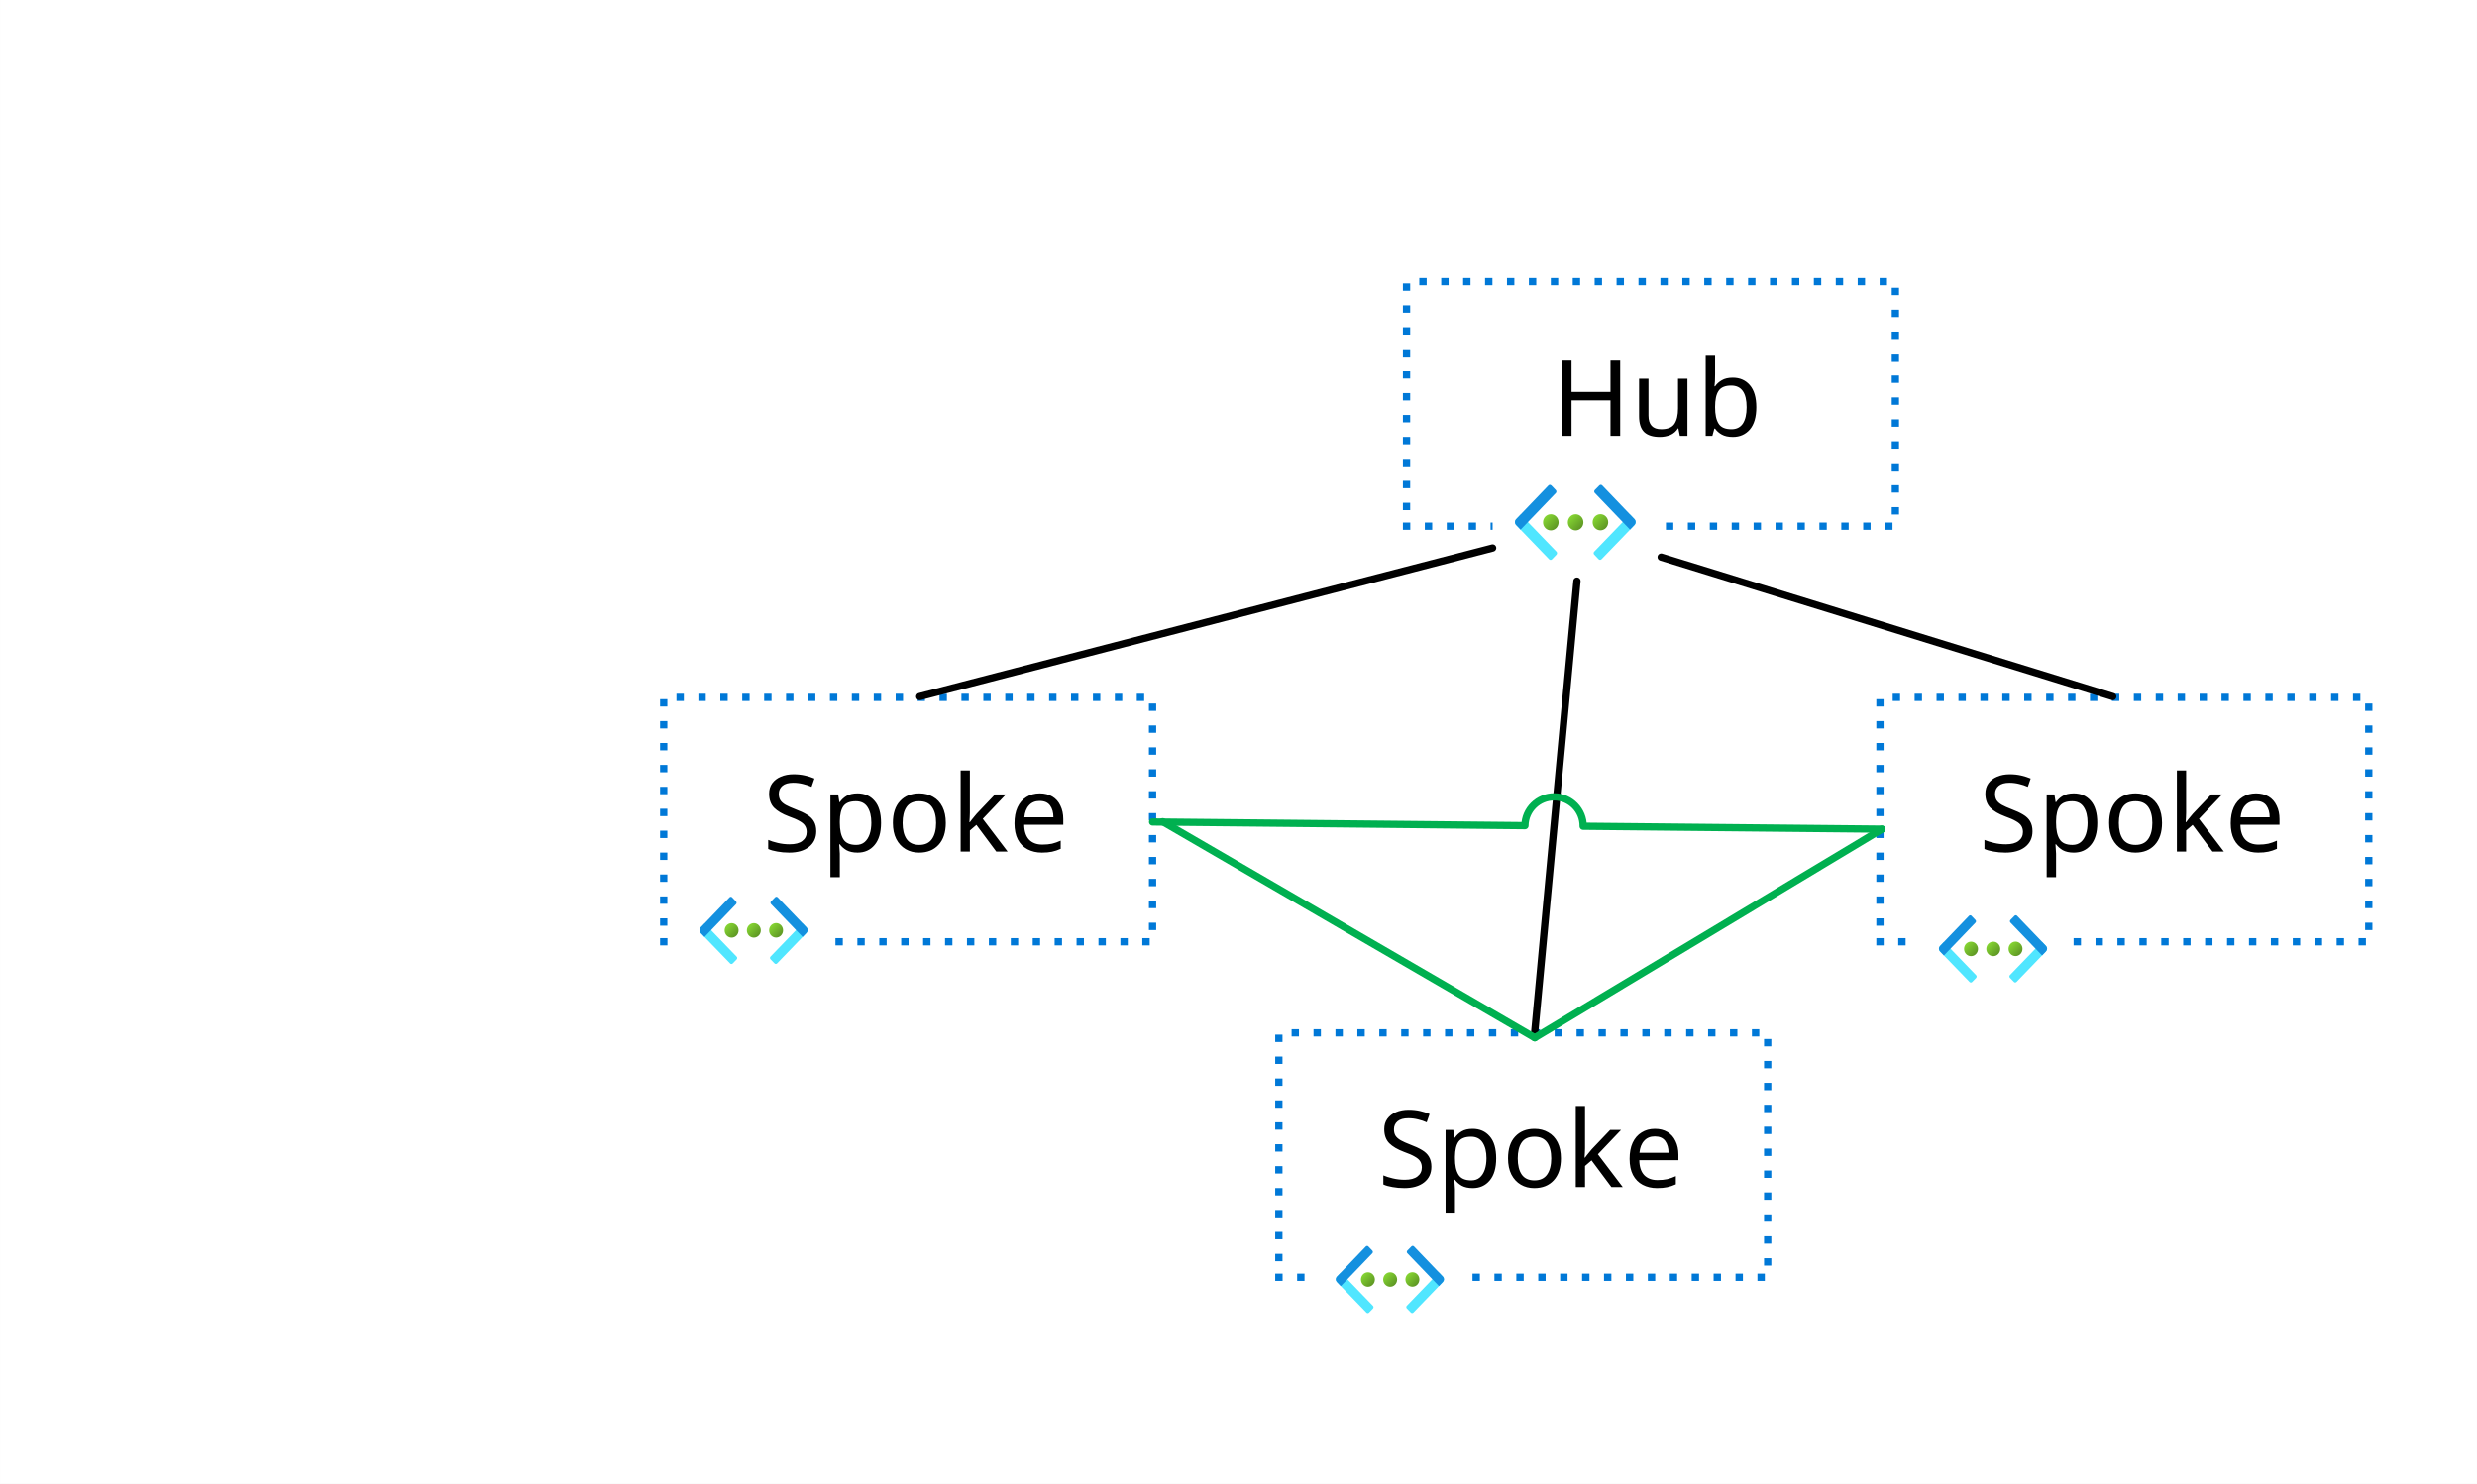
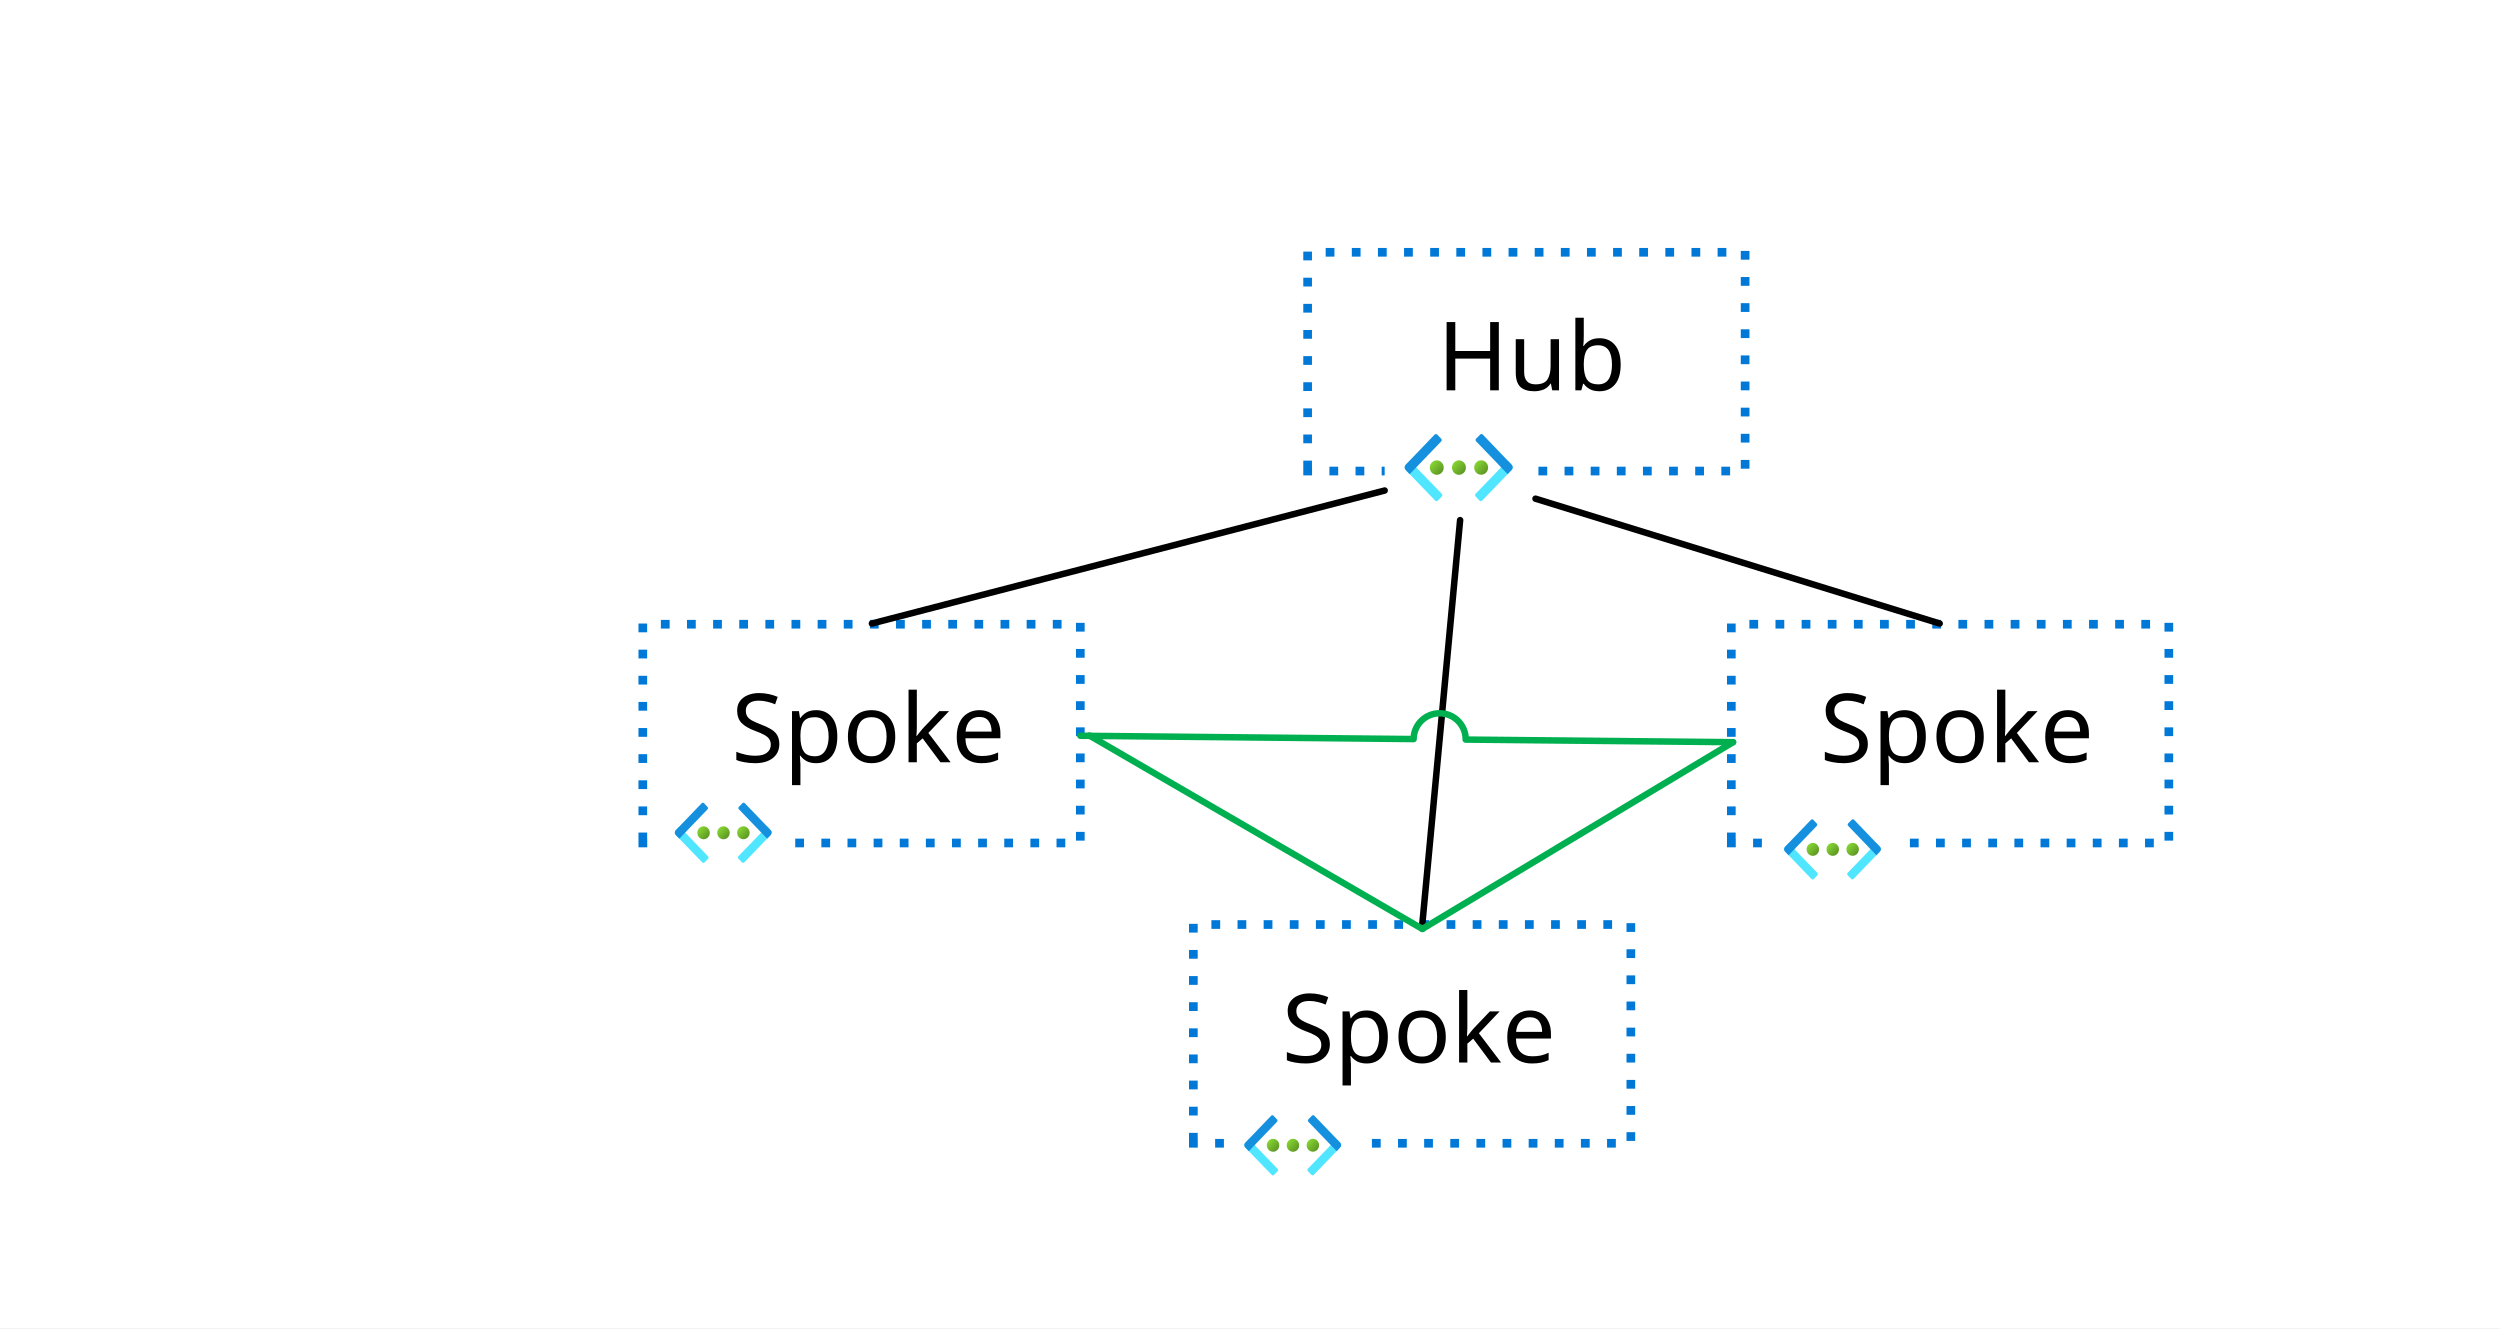
- <svg xmlns="http://www.w3.org/2000/svg" width="3.547in" height="2.125in" viewBox="0 0 255.375 153" xml:space="preserve" color-interpolation-filters="sRGB" class="st13">
+ <svg xmlns="http://www.w3.org/2000/svg" width="4in" height="2.125in" viewBox="0 0 288 153" xml:space="preserve" color-interpolation-filters="sRGB" class="st13">
  <style type="text/css">
	
		.st1 {fill:#ffffff;stroke:none;stroke-linecap:round;stroke-linejoin:round;stroke-width:0.75}
- 		.st2 {fill:none;stroke:#0078d7;stroke-dasharray:0.01,2.25;stroke-width:0.75}
+ 		.st2 {fill:none;stroke:#0078d7;stroke-dasharray:0.01,3;stroke-width:1}
		.st3 {fill:#ffffff;stroke:none;stroke-linecap:butt;stroke-width:7.2}
		.st4 {fill:#000000;font-family:Segoe UI;font-size:0.917em}
		.st5 {fill:#ffffff;stroke:none;stroke-linecap:round;stroke-linejoin:round;stroke-width:0.24}
		.st6 {fill:url(#grad0-14);stroke:none;stroke-linecap:butt;stroke-width:0.75}
		.st7 {fill:url(#grad0-18);stroke:none;stroke-linecap:butt;stroke-width:0.75}
		.st8 {fill:#50e6ff;stroke:none;stroke-linecap:butt;stroke-width:0.75}
		.st9 {fill:#1490df;stroke:none;stroke-linecap:butt;stroke-width:0.75}
		.st10 {fill:#ffffff;stroke:none;stroke-linecap:butt}
		.st11 {stroke:#000000;stroke-linecap:round;stroke-linejoin:round;stroke-width:0.75}
		.st12 {stroke:#00b050;stroke-linecap:round;stroke-linejoin:round;stroke-width:0.75}
		.st13 {fill:none;fill-rule:evenodd;font-size:12px;overflow:visible;stroke-linecap:square;stroke-miterlimit:3}
	
	</style>
  <defs id="Patterns_And_Gradients">
    <linearGradient id="grad0-14" x1="0" y1="0" x2="1" y2="0" gradientTransform="rotate(44.92 0.5 0.5)">
      <stop offset="0" stop-color="#86d633" stop-opacity="1" />
      <stop offset="1" stop-color="#5e9624" stop-opacity="1" />
    </linearGradient>
    <linearGradient id="grad0-18" x1="0" y1="0" x2="1" y2="0" gradientTransform="rotate(45.17522 0.5 0.5)">
      <stop offset="0" stop-color="#86d633" stop-opacity="1" />
      <stop offset="1" stop-color="#5e9624" stop-opacity="1" />
    </linearGradient>
  </defs>
  <g>
    <g id="shape1000-1">
-       <rect x="0" y="0" width="255.375" height="153" class="st1" />
+       <rect x="0" y="0" width="288" height="153" class="st1" />
    </g>
  </g>
  <g>
-     <g id="shape1001-3" transform="translate(145.013,-98.7358)">
+     <g id="shape1001-3" transform="translate(150.638,-98.7358)">
      <path d="M0 153 L50.4 153 L50.4 127.8 L0 127.8 L0 153 Z" class="st2" />
      <rect x="14.949" y="133.8" width="20.502" height="13.2" class="st3" />
      <text x="14.95" y="143.7" class="st4">Hub</text>
    </g>
-     <g id="group1002-7" transform="translate(153.888,-93.0789)">
+     <g id="group1002-7" transform="translate(159.513,-93.0789)">
      <g id="shape1003-8">
        <rect x="0" y="140.886" width="17.378" height="12.114" class="st5" />
      </g>
      <g id="group1004-10" transform="translate(2.30481,-2.18499)">
        <g id="shape1005-11" transform="translate(8.00714,-3.04549)">
          <ellipse cx="0.802" cy="152.167" rx="0.802" ry="0.833" class="st6" />
        </g>
        <g id="shape1006-15" transform="translate(5.44972,-3.03831)">
          <ellipse cx="0.802" cy="152.167" rx="0.802" ry="0.833" class="st7" />
        </g>
        <g id="shape1007-19" transform="translate(2.89229,-3.03831)">
          <ellipse cx="0.802" cy="152.167" rx="0.802" ry="0.833" class="st7" />
        </g>
        <g id="shape1008-22" transform="translate(0.00587515,-2.84217E-14)">
          <path d="M4.27 152.46 L3.81 152.94 a0.207 0.215 0 0 1 -0.293 0 L0.12 149.42 a0.415 0.431 0 0 1          -0.001 -0.609 L0.58 148.33 L4.27 152.15 a0.207 0.215 0 0 1 0 0.305 L4.27 152.46          Z" class="st8" />
        </g>
        <g id="shape1009-24" transform="translate(0,-3.11228)">
          <path d="M3.75 148.44 L4.21 148.92 a0.207 0.215 0 0 1 7.99361E-15 0.304 L0.58 153 L0.12 152.52 a0.415          0.431 0 0 1 -0.001 -0.61 L3.45 148.44 a0.207 0.215 0 0 1 0.293 0 L3.75 148.44          Z" class="st9" />
        </g>
        <g id="shape1010-26" transform="translate(8.11032,-0.00646337)">
          <path d="M3.75 148.33 L4.21 148.81 a0.415 0.431 0 0 1 1.77636E-15 0.609 L0.81 152.94 a0.207 0.215          0 0 1 -0.293 0 L0.06 152.46 a0.207 0.215 0 0 1 -2.10942E-15 -0.304 L3.75 148.33 Z" class="st8" />
        </g>
        <g id="shape1011-28" transform="translate(8.17149,-3.11659)">
          <path d="M4.15 152.52 L3.69 153 L0.06 149.22 a0.207 0.215 0 0 1 -3.55271E-15 -0.305 L0.53 148.44 a0.207          0.215 0 0 1 0.293 0 L4.15 151.91 a0.415 0.431 0 0 1 -0.001 0.61 L4.15 152.52          Z" class="st9" />
        </g>
      </g>
    </g>
-     <g id="shape1013-30" transform="translate(68.4267,-55.889)">
+     <g id="shape1013-30" transform="translate(74.0517,-55.889)">
      <path d="M0 153 L50.4 153 L50.4 127.8 L0 127.8 L0 153 Z" class="st2" />
-       <rect x="10.212" y="133.8" width="29.977" height="13.2" class="st10" />
+       <rect x="10.212" y="133.8" width="29.977" height="13.2" class="st3" />
      <text x="10.21" y="143.7" class="st4">Spoke</text>
    </g>
-     <g id="group1014-34" transform="translate(70.0461,-51.6316)">
+     <g id="group1014-34" transform="translate(75.6711,-51.6316)">
      <g id="shape1015-35">
        <rect x="0" y="142.137" width="15.583" height="10.863" class="st5" />
      </g>
      <g id="group1016-37" transform="translate(2.0667,-1.95926)">
        <g id="shape1017-38" transform="translate(7.17992,-2.73086)">
          <ellipse cx="0.719" cy="152.253" rx="0.719" ry="0.747" class="st6" />
        </g>
        <g id="shape1018-41" transform="translate(4.8867,-2.72442)">
          <ellipse cx="0.719" cy="152.253" rx="0.719" ry="0.747" class="st7" />
        </g>
        <g id="shape1019-44" transform="translate(2.59349,-2.72442)">
          <ellipse cx="0.719" cy="152.253" rx="0.719" ry="0.747" class="st7" />
        </g>
        <g id="shape1020-47" transform="translate(0.00526818,-2.84217E-14)">
          <path d="M3.83 152.52 L3.42 152.94 a0.186 0.193 0 0 1 -0.263 0 L0.11 149.79 a0.372 0.386 0 0 1          -0.001 -0.546 L0.52 148.81 L3.83 152.24 a0.186 0.193 0 0 1 -4.44089E-16 0.274          L3.83 152.52 Z" class="st8" />
        </g>
        <g id="shape1021-49" transform="translate(0,-2.79075)">
          <path d="M3.36 148.91 L3.77 149.34 a0.186 0.193 0 0 1 -4.44089E-16 0.273 L0.52 153 L0.11 152.57 a0.372          0.386 0 0 1 -0.001 -0.547 L3.1 148.91 a0.186 0.193 0 0 1 0.263 0 L3.36 148.91          Z" class="st9" />
        </g>
        <g id="shape1022-51" transform="translate(7.27243,-0.00579563)">
          <path d="M3.36 148.81 L3.77 149.24 a0.372 0.386 0 0 1 -8.88178E-16 0.546 L0.73 152.94 a0.186 0.193          0 0 1 -0.263 0 L0.05 152.51 a0.186 0.193 0 0 1 -1.66533E-15 -0.273 L3.36 148.81 Z" class="st8" />
        </g>
        <g id="shape1023-53" transform="translate(7.32728,-2.79461)">
          <path d="M3.72 152.57 L3.31 153 L0.05 149.61 a0.186 0.193 0 0 1 -1.30451E-15 -0.274 L0.47 148.91 a0.186          0.193 0 0 1 0.263 0 L3.72 152.02 a0.372 0.386 0 0 1 -0.001 0.547 L3.72 152.57          Z" class="st9" />
        </g>
      </g>
    </g>
-     <g id="shape1025-55" transform="translate(131.848,-21.2949)">
+     <g id="shape1025-55" transform="translate(137.473,-21.2949)">
      <path d="M0 153 L50.4 153 L50.4 127.8 L0 127.8 L0 153 Z" class="st2" />
      <rect x="10.212" y="133.8" width="29.977" height="13.2" class="st3" />
      <text x="10.21" y="143.7" class="st4">Spoke</text>
    </g>
-     <g id="shape1037-59" transform="translate(193.823,-55.889)">
+     <g id="shape1037-59" transform="translate(199.448,-55.889)">
      <path d="M0 153 L50.4 153 L50.4 127.8 L0 127.8 L0 153 Z" class="st2" />
-       <rect x="10.212" y="133.8" width="29.977" height="13.2" class="st3" />
+       <rect x="10.212" y="133.8" width="29.977" height="13.2" class="st10" />
      <text x="10.21" y="143.7" class="st4">Spoke</text>
    </g>
-     <g id="shape1048-63" transform="translate(153.888,-97.8311)">
+     <g id="shape1048-63" transform="translate(159.513,-97.8311)">
      <path d="M0 154.34 L-59.07 169.66" class="st11" />
    </g>
-     <g id="shape1049-66" transform="translate(169.401,-93.0789)">
+     <g id="shape1049-66" transform="translate(175.026,-93.0789)">
      <path d="M-6.82 153 L-11.18 199.58" class="st11" />
    </g>
-     <g id="shape1050-69" transform="translate(171.266,-97.3612)">
+     <g id="shape1050-69" transform="translate(176.891,-97.3612)">
      <path d="M0 154.81 L46.56 169.19" class="st11" />
    </g>
-     <g id="group1051-72" transform="translate(149.711,-100.496)">
+     <g id="group1051-72" transform="translate(155.336,-100.496)">
			</g>
-     <g id="group1075-73" transform="translate(136.546,-18)">
+     <g id="group1075-73" transform="translate(142.171,-18)">
      <g id="group1077-74" transform="translate(-0.895168,2.36843)">
        <g id="shape1078-75">
          <rect x="0" y="142.137" width="15.583" height="10.863" class="st5" />
        </g>
        <g id="group1079-77" transform="translate(2.0667,-1.95926)">
          <g id="shape1080-78" transform="translate(7.17992,-2.73086)">
            <ellipse cx="0.719" cy="152.253" rx="0.719" ry="0.747" class="st6" />
          </g>
          <g id="shape1081-81" transform="translate(4.8867,-2.72442)">
            <ellipse cx="0.719" cy="152.253" rx="0.719" ry="0.747" class="st7" />
          </g>
          <g id="shape1082-84" transform="translate(2.59349,-2.72442)">
            <ellipse cx="0.719" cy="152.253" rx="0.719" ry="0.747" class="st7" />
          </g>
          <g id="shape1083-87" transform="translate(0.00526818,-2.84217E-14)">
            <path d="M3.83 152.52 L3.42 152.94 a0.186 0.193 0 0 1 -0.263 0 L0.11 149.79 a0.372 0.386 0           0 1 -0.001 -0.546 L0.52 148.81 L3.83 152.24 a0.186 0.193 0 0 1 -4.44089E-16 0.274           L3.83 152.52 Z" class="st8" />
          </g>
          <g id="shape1084-89" transform="translate(0,-2.79075)">
            <path d="M3.36 148.91 L3.77 149.34 a0.186 0.193 0 0 1 -4.44089E-16 0.273 L0.52 153 L0.11 152.57           a0.372 0.386 0 0 1 -0.001 -0.547 L3.1 148.91 a0.186 0.193 0 0 1 0.263           0 L3.36 148.91 Z" class="st9" />
          </g>
          <g id="shape1085-91" transform="translate(7.27243,-0.00579563)">
            <path d="M3.36 148.81 L3.77 149.24 a0.372 0.386 0 0 1 -8.88178E-16 0.546 L0.73 152.94 a0.186           0.193 0 0 1 -0.263 0 L0.05 152.51 a0.186 0.193 0 0 1 -1.66533E-15 -0.273 L3.36           148.81 Z" class="st8" />
          </g>
          <g id="shape1086-93" transform="translate(7.32728,-2.79461)">
            <path d="M3.72 152.57 L3.31 153 L0.05 149.61 a0.186 0.193 0 0 1 -1.30451E-15 -0.274 L0.47 148.91           a0.186 0.193 0 0 1 0.263 0 L3.72 152.02 a0.372 0.386 0 0 1 -0.001 0.547           L3.72 152.57 Z" class="st9" />
          </g>
        </g>
      </g>
    </g>
-     <g id="group1087-95" transform="translate(187.283,-68.921)">
+     <g id="group1087-95" transform="translate(192.908,-68.921)">
      <g id="group1089-96" transform="translate(10.5508,19.1993)">
        <g id="shape1090-97">
          <rect x="0" y="142.137" width="15.583" height="10.863" class="st5" />
        </g>
        <g id="group1091-99" transform="translate(2.0667,-1.95926)">
          <g id="shape1092-100" transform="translate(7.17992,-2.73086)">
            <ellipse cx="0.719" cy="152.253" rx="0.719" ry="0.747" class="st6" />
          </g>
          <g id="shape1093-103" transform="translate(4.8867,-2.72442)">
            <ellipse cx="0.719" cy="152.253" rx="0.719" ry="0.747" class="st7" />
          </g>
          <g id="shape1094-106" transform="translate(2.59349,-2.72442)">
            <ellipse cx="0.719" cy="152.253" rx="0.719" ry="0.747" class="st7" />
          </g>
          <g id="shape1095-109" transform="translate(0.00526818,-2.84217E-14)">
            <path d="M3.83 152.52 L3.42 152.94 a0.186 0.193 0 0 1 -0.263 0 L0.11 149.79 a0.372 0.386 0           0 1 -0.001 -0.546 L0.52 148.81 L3.83 152.24 a0.186 0.193 0 0 1 -4.44089E-16 0.274           L3.83 152.52 Z" class="st8" />
          </g>
          <g id="shape1096-111" transform="translate(0,-2.79075)">
            <path d="M3.36 148.91 L3.77 149.34 a0.186 0.193 0 0 1 -4.44089E-16 0.273 L0.52 153 L0.11 152.57           a0.372 0.386 0 0 1 -0.001 -0.547 L3.1 148.91 a0.186 0.193 0 0 1 0.263           0 L3.36 148.91 Z" class="st9" />
          </g>
          <g id="shape1097-113" transform="translate(7.27243,-0.00579563)">
            <path d="M3.36 148.81 L3.77 149.24 a0.372 0.386 0 0 1 -8.88178E-16 0.546 L0.73 152.94 a0.186           0.193 0 0 1 -0.263 0 L0.05 152.51 a0.186 0.193 0 0 1 -1.66533E-15 -0.273 L3.36           148.81 Z" class="st8" />
          </g>
          <g id="shape1098-115" transform="translate(7.32728,-2.79461)">
            <path d="M3.72 152.57 L3.31 153 L0.05 149.61 a0.186 0.193 0 0 1 -1.30451E-15 -0.274 L0.47 148.91           a0.186 0.193 0 0 1 0.263 0 L3.72 152.02 a0.372 0.386 0 0 1 -0.001 0.547           L3.72 152.57 Z" class="st9" />
          </g>
        </g>
      </g>
    </g>
-     <g id="shape1099-117" transform="translate(194.022,-58.8704)">
+     <g id="shape1099-117" transform="translate(199.647,-58.8704)">
      <path d="M0 144.37 L-30.8 144.07 A3 3 -180 0 0 -36.8 144.01 L-75.19 143.63" class="st12" />
    </g>
-     <g id="shape1100-120" transform="translate(158.234,-45.9867)">
+     <g id="shape1100-120" transform="translate(163.859,-45.9867)">
      <path d="M0 153 L-38.36 130.72" class="st12" />
    </g>
-     <g id="shape1101-123" transform="translate(194.022,-67.5)">
+     <g id="shape1101-123" transform="translate(199.647,-67.5)">
      <path d="M0 153 L-35.79 174.51" class="st12" />
    </g>
  </g>
</svg>
